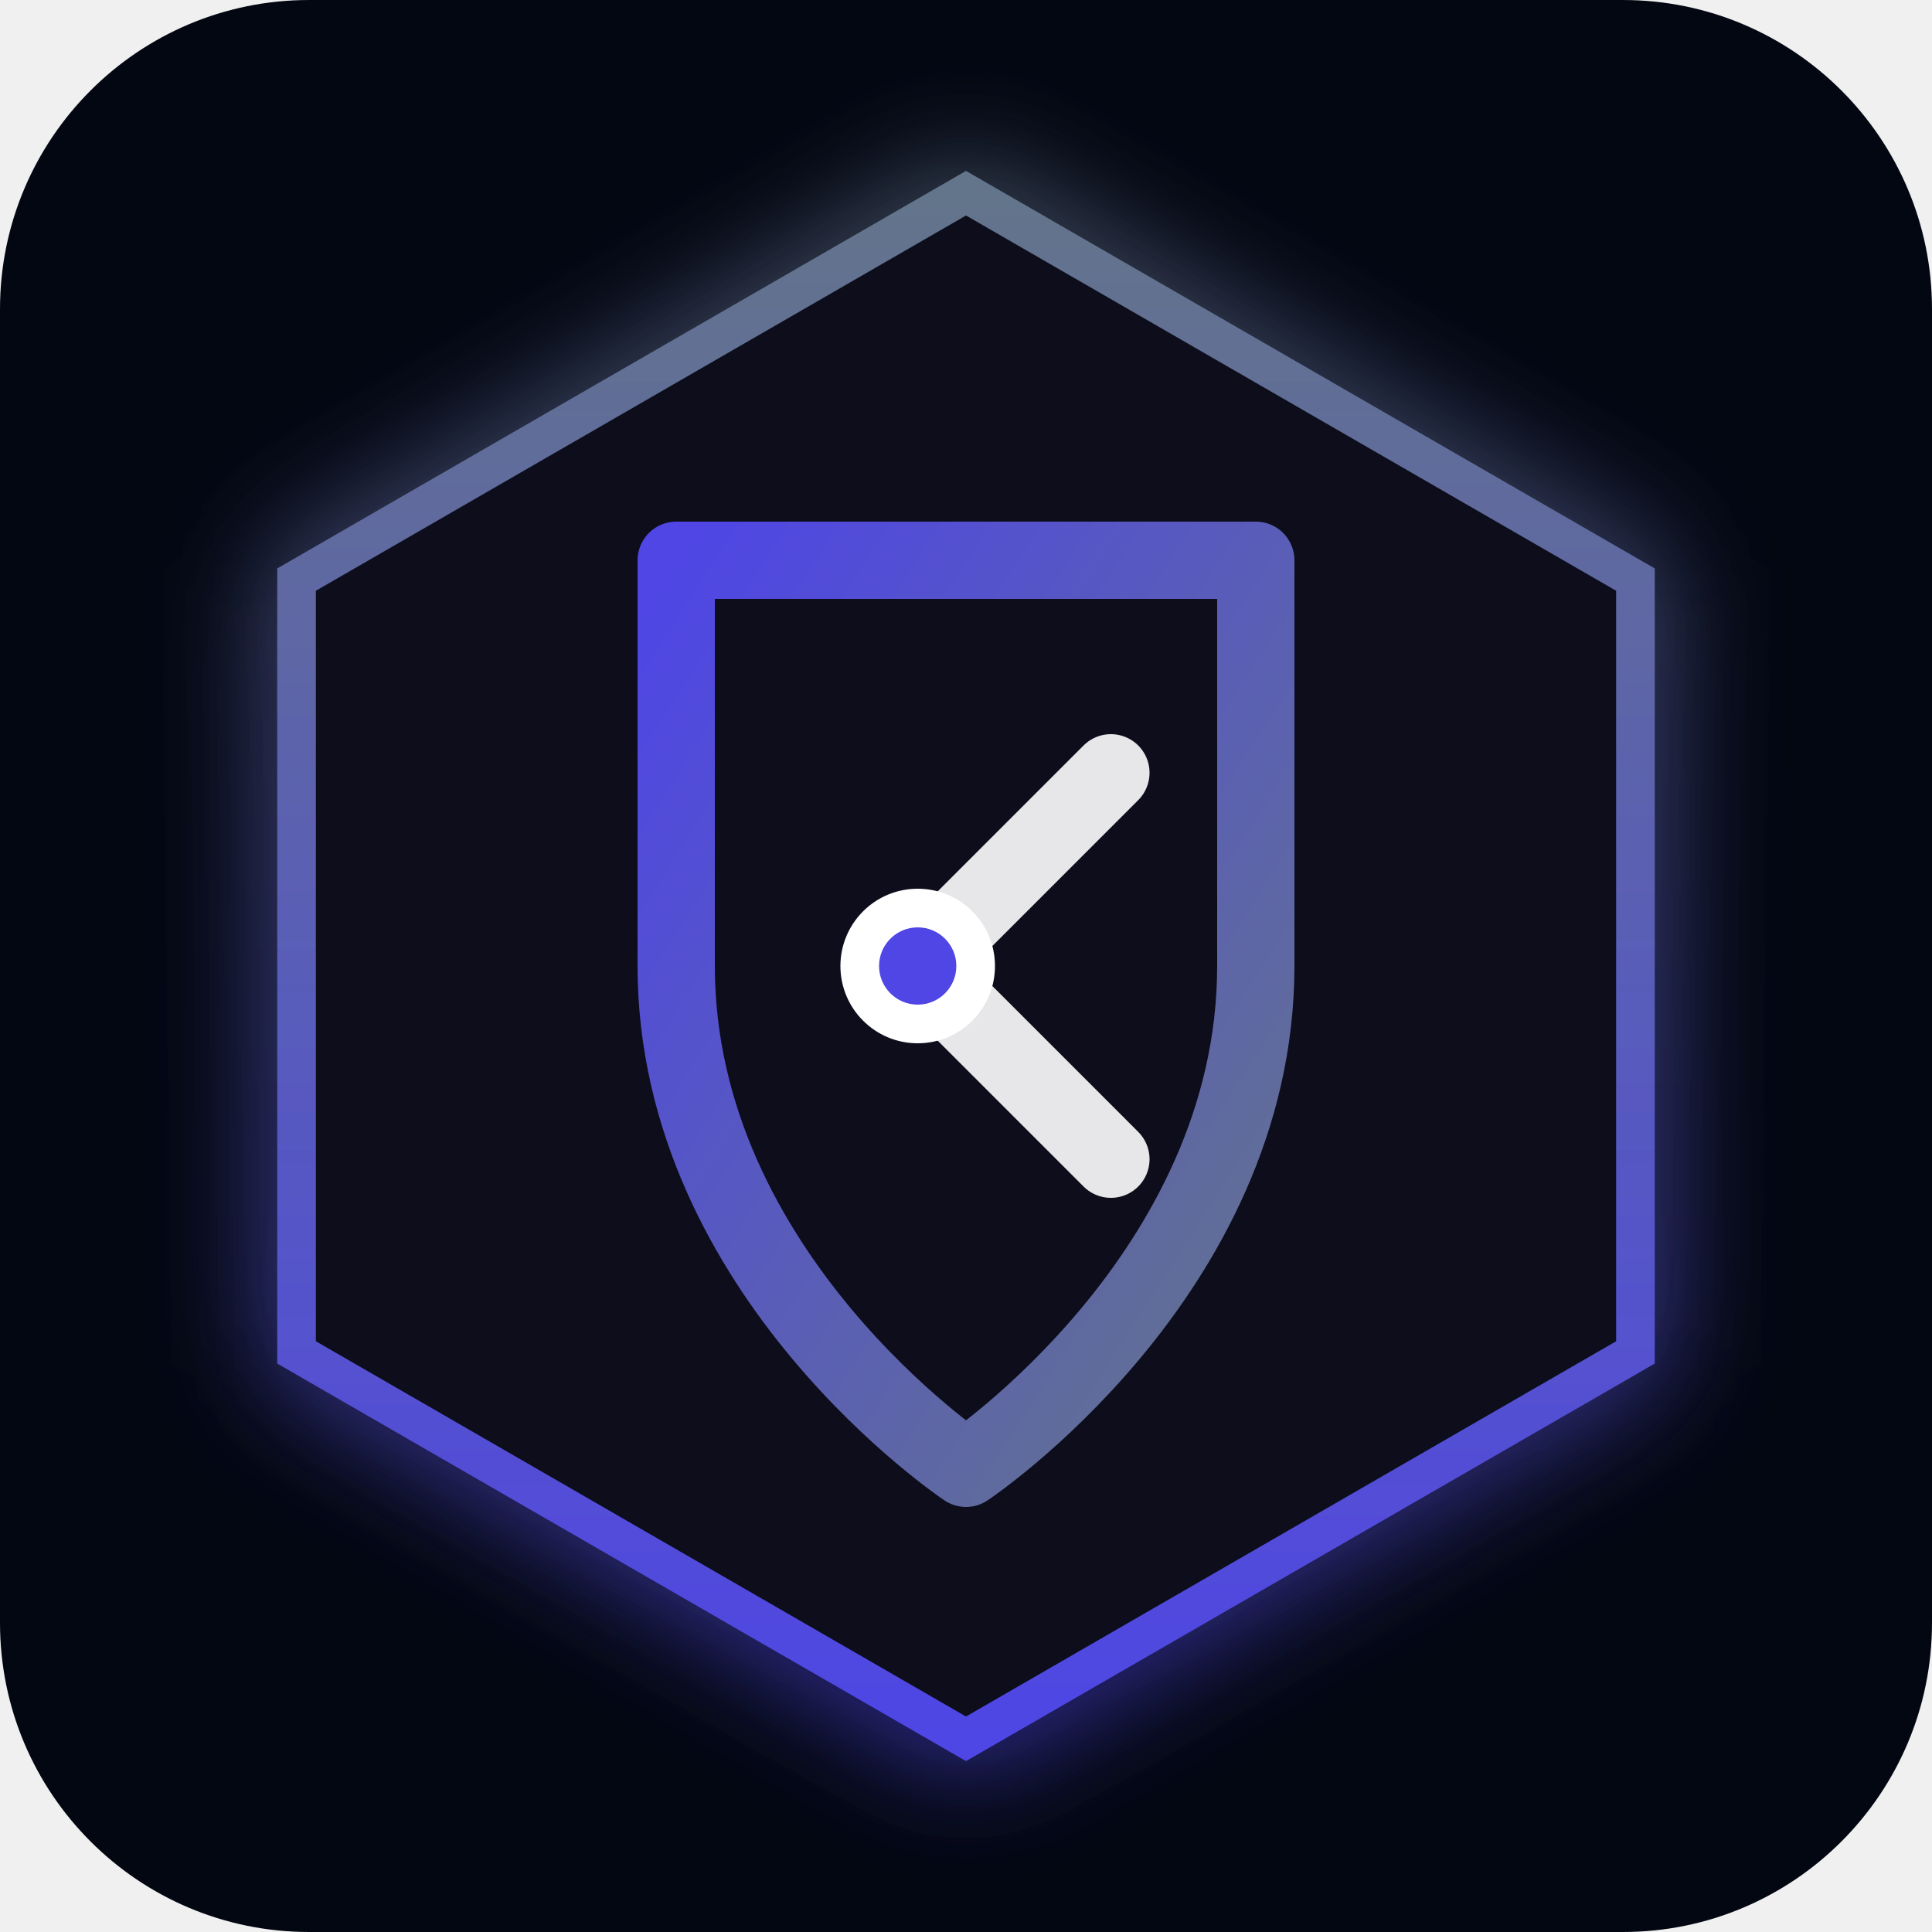
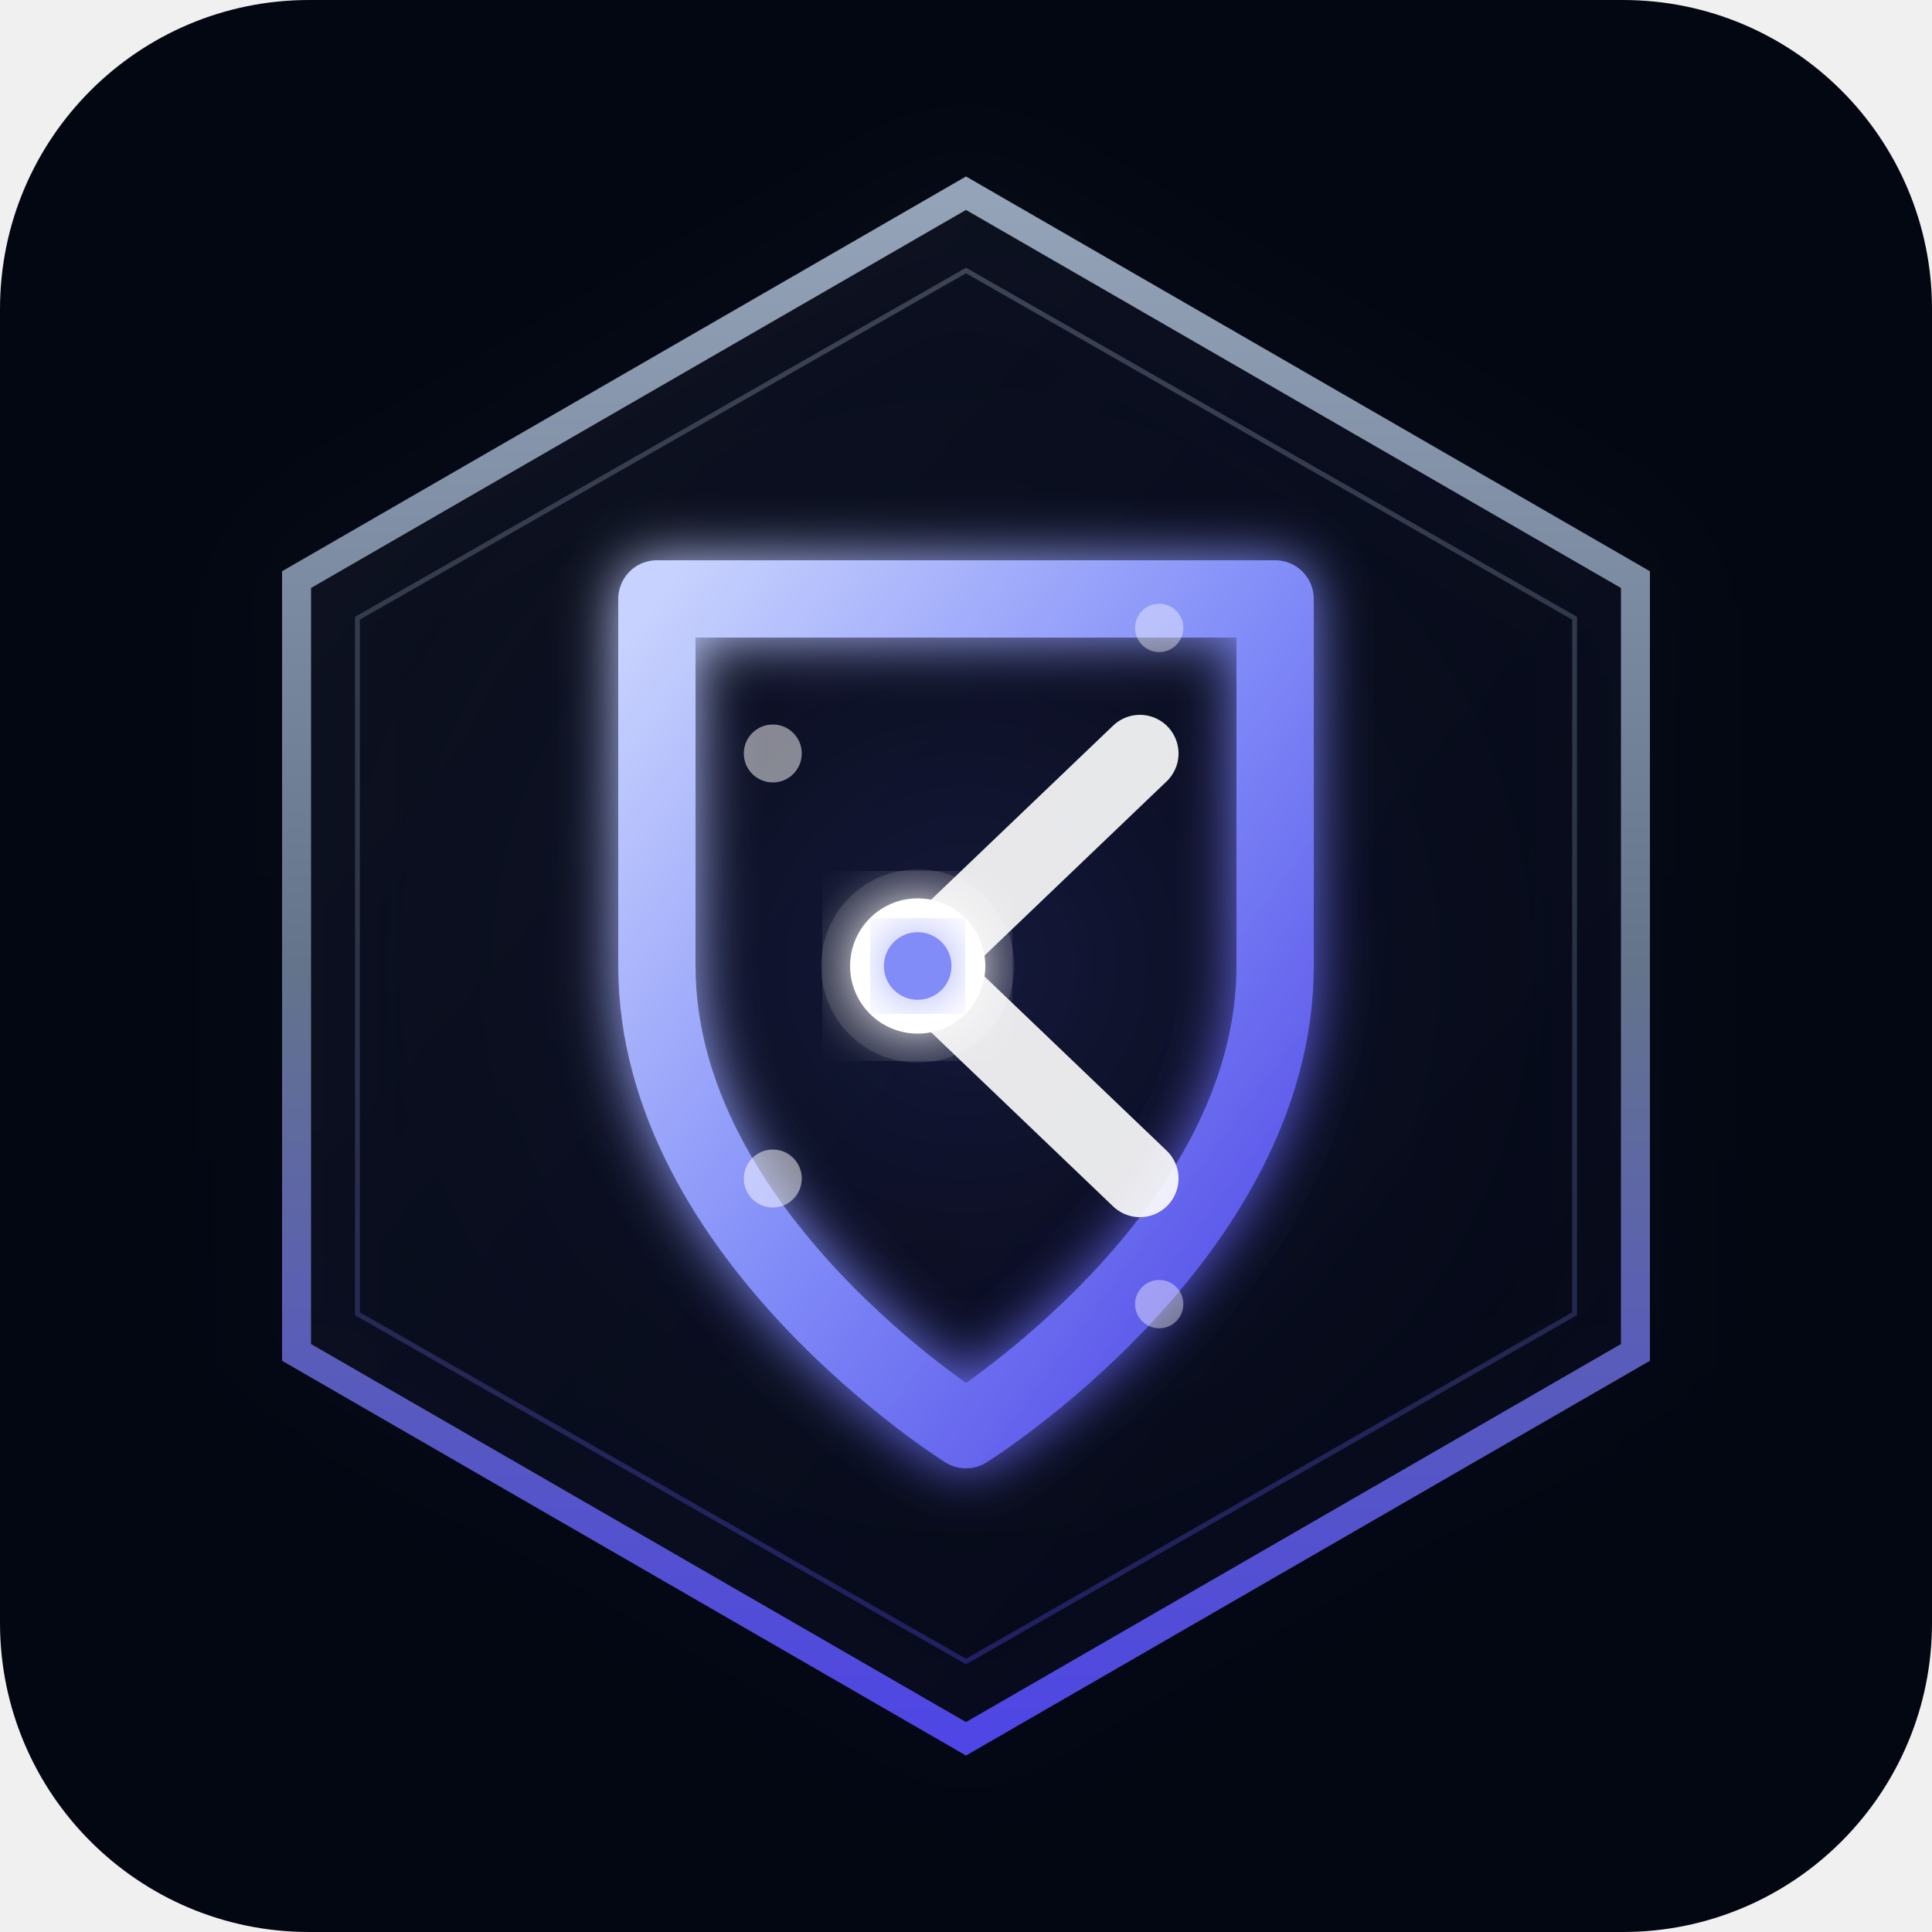
<svg xmlns="http://www.w3.org/2000/svg" viewBox="0 0 200 200">
  <defs>
-     <filter id="glow" x="-20%" y="-20%" width="140%" height="140%">
+     <filter id="glow" x="-40%" y="-40%" width="180%" height="180%">
      <feGaussianBlur stdDeviation="6" result="blur" />
      <feMerge>
        <feMergeNode in="blur" />
        <feMergeNode in="SourceGraphic" />
      </feMerge>
    </filter>
+     <filter id="softGlow" x="-20%" y="-20%" width="140%" height="140%">
+       <feGaussianBlur stdDeviation="3" result="blur" />
+       <feMerge>
+         <feMergeNode in="blur" />
+         <feMergeNode in="SourceGraphic" />
+       </feMerge>
+     </filter>
    <linearGradient id="hexGrad" x1="0%" y1="0%" x2="0%" y2="100%">
-       <stop offset="0%" stop-color="#64748b" />
+       <stop offset="0%" stop-color="#94a3b8" />
+       <stop offset="50%" stop-color="#64748b" />
      <stop offset="100%" stop-color="#4f46e5" />
    </linearGradient>
+     <linearGradient id="hexFill" x1="0%" y1="0%" x2="100%" y2="100%">
+       <stop offset="0%" stop-color="#64748b" stop-opacity="0.1" />
+       <stop offset="100%" stop-color="#4f46e5" stop-opacity="0.02" />
+     </linearGradient>
    <linearGradient id="iconGrad" x1="0%" y1="0%" x2="100%" y2="100%">
-       <stop offset="0%" stop-color="#4f46e5" />
-       <stop offset="100%" stop-color="#64748b" />
+       <stop offset="0%" stop-color="#c7d2fe" />
+       <stop offset="50%" stop-color="#818cf8" />
+       <stop offset="100%" stop-color="#4f46e5" />
    </linearGradient>
+     <radialGradient id="centerGlow" cx="50%" cy="50%" r="50%">
+       <stop offset="0%" stop-color="#6366f1" stop-opacity="0.15" />
+       <stop offset="100%" stop-color="#030712" stop-opacity="0" />
+     </radialGradient>
  </defs>
  <rect width="100%" height="100%" fill="#030712" rx="32" />
-   <polygon points="100,20 169.3,60 169.3,140 100,180 30.7,140 30.7,60" fill="#080e1a" stroke="url(#hexGrad)" stroke-width="4" filter="url(#glow)" />
-   <path d="M 70,58 H 130 V 100 C 130,132 100,152 100,152 C 100,152 70,132 70,100 Z" fill="none" stroke="url(#iconGrad)" stroke-width="8" stroke-linecap="round" stroke-linejoin="round" />
-   <path d="M 115,80 L 95,100 L 115,120" fill="none" stroke="#FFFFFF" stroke-width="8" stroke-linecap="round" stroke-linejoin="round" opacity="0.9" />
-   <circle cx="95" cy="100" r="8" fill="#FFFFFF" />
-   <circle cx="95" cy="100" r="4" fill="#4f46e5" />
+   <circle cx="100" cy="100" r="70" fill="url(#centerGlow)" />
+   <polygon points="100,20 169.3,60 169.3,140 100,180 30.7,140 30.7,60" fill="none" stroke="url(#hexGrad)" stroke-width="0.8" opacity="0.3" filter="url(#glow)" />
+   <polygon points="100,20 169.3,60 169.3,140 100,180 30.7,140 30.7,60" fill="url(#hexFill)" stroke="url(#hexGrad)" stroke-width="3" />
+   <polygon points="100,28 163,64 163,136 100,172 37,136 37,64" fill="none" stroke="url(#hexGrad)" stroke-width="0.5" opacity="0.35" />
+   <path d="M 68,62 H 132 V 100 C 132,128 100,148 100,148 C 100,148 68,128 68,100 Z" fill="none" stroke="url(#iconGrad)" stroke-width="8" stroke-linecap="round" stroke-linejoin="round" filter="url(#softGlow)" />
+   <path d="M 118,78 L 95,100 L 118,122" fill="none" stroke="#FFFFFF" stroke-width="8" stroke-linecap="round" stroke-linejoin="round" opacity="0.9" />
+   <circle cx="80" cy="78" r="3" fill="#FFFFFF" opacity="0.5" />
+   <circle cx="80" cy="122" r="3" fill="#FFFFFF" opacity="0.5" />
+   <circle cx="120" cy="65" r="2.5" fill="#FFFFFF" opacity="0.4" />
+   <circle cx="120" cy="135" r="2.5" fill="#FFFFFF" opacity="0.4" />
+   <circle cx="95" cy="100" r="10" fill="#FFFFFF" opacity="0.12" />
+   <circle cx="95" cy="100" r="7" fill="#FFFFFF" filter="url(#softGlow)" />
+   <circle cx="95" cy="100" r="3.5" fill="#818cf8" filter="url(#softGlow)" />
</svg>
